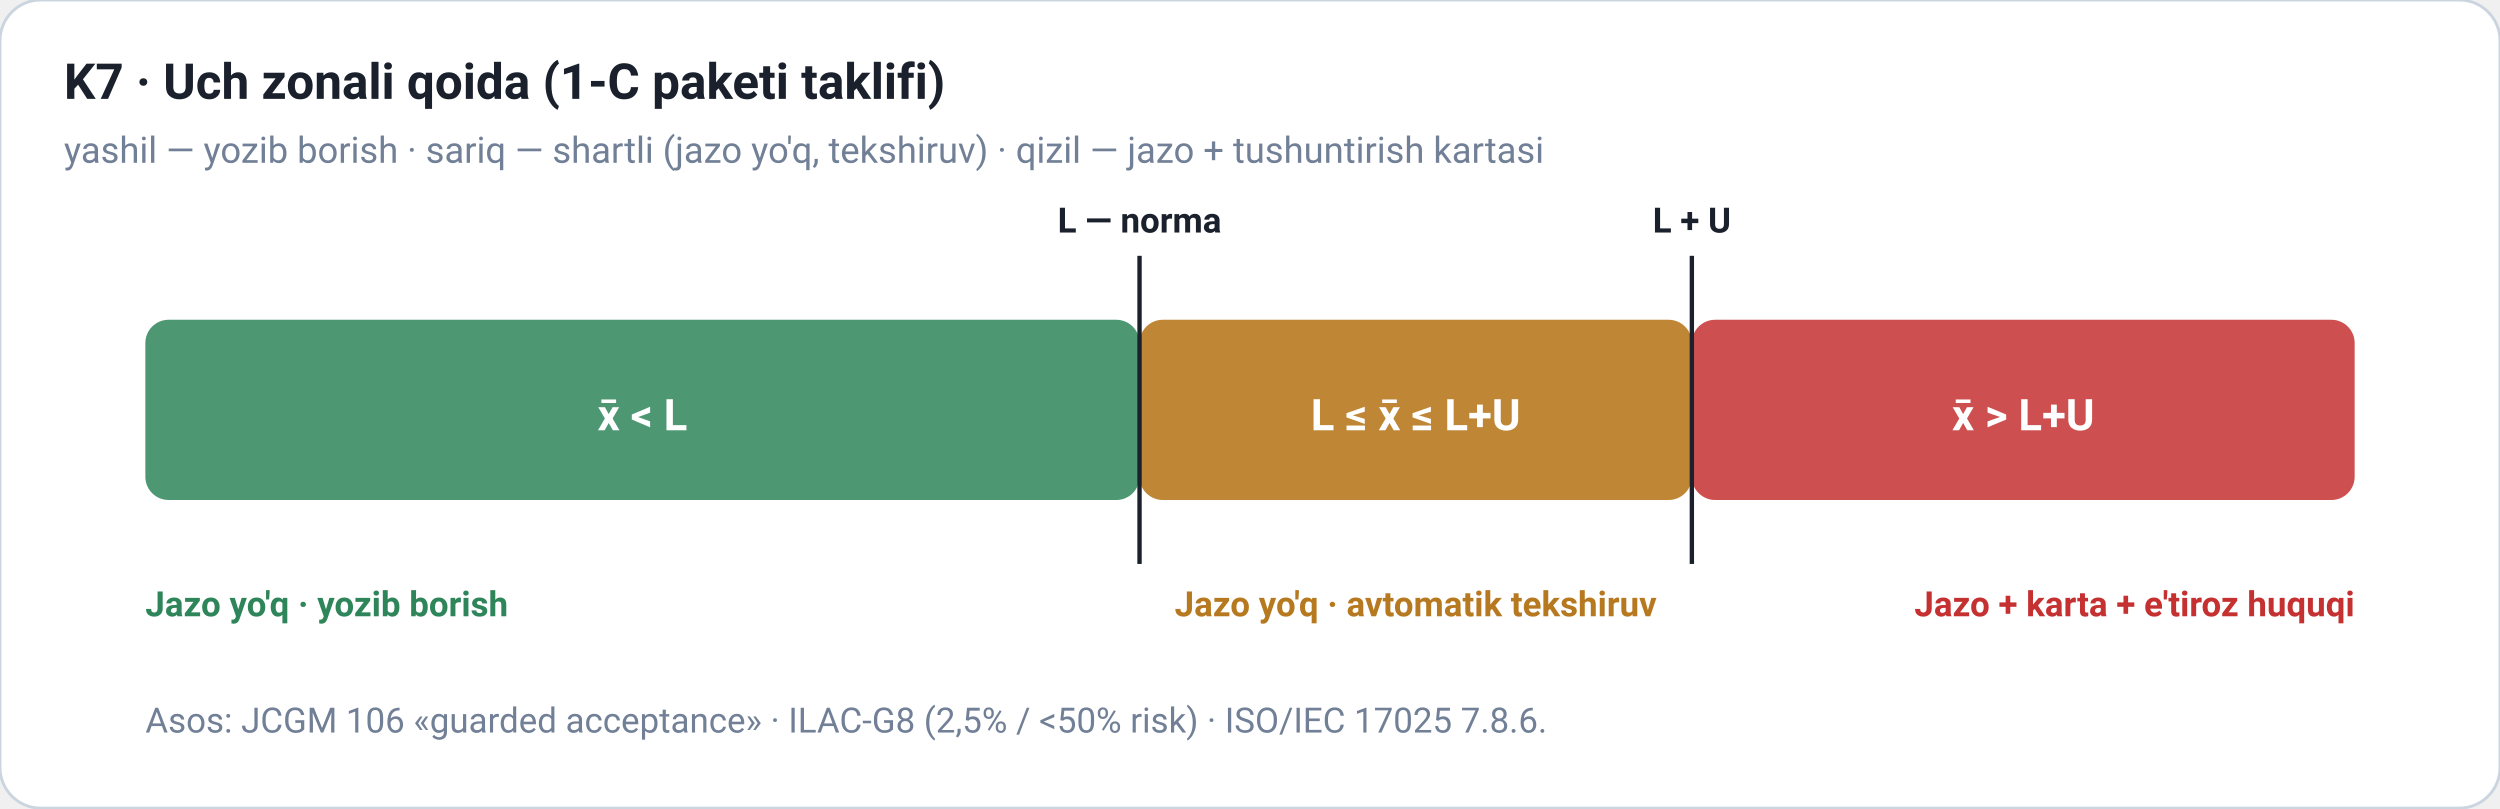
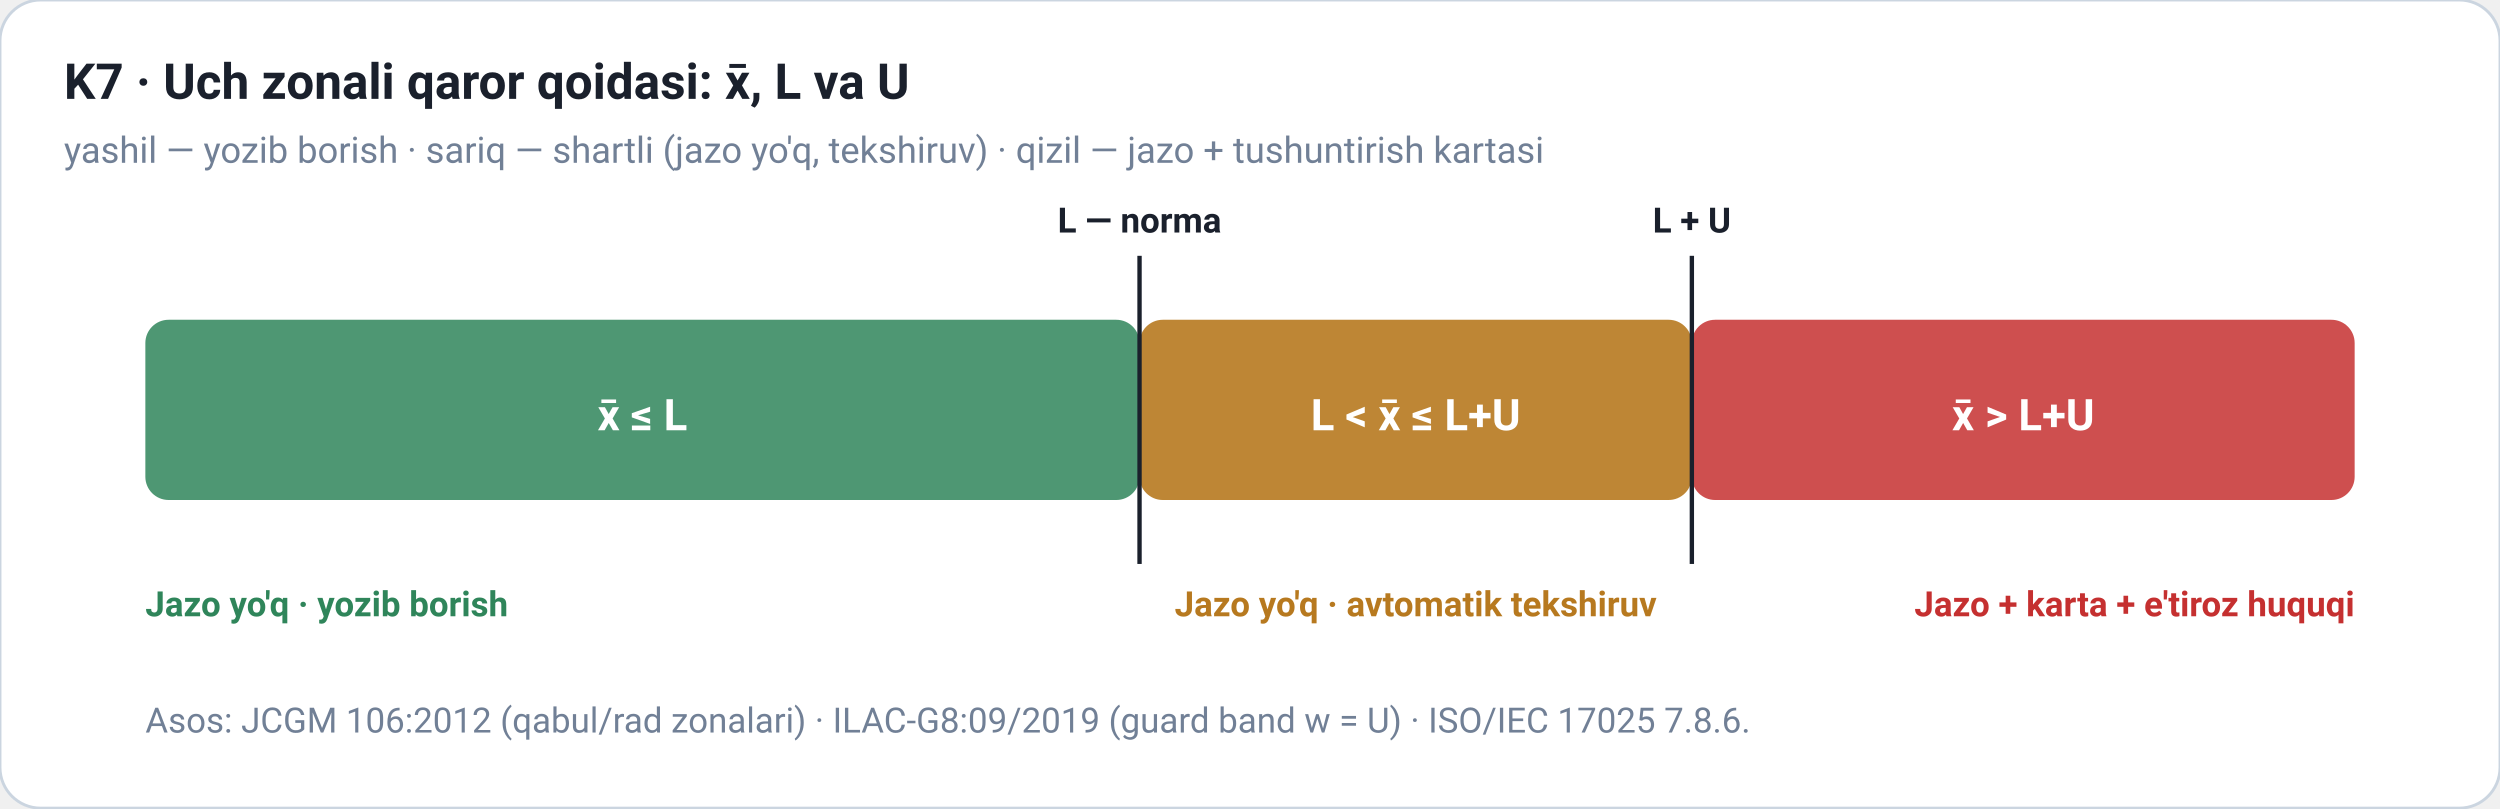
<svg xmlns="http://www.w3.org/2000/svg" viewBox="0 0 860 278" width="100%" role="img" aria-label="Uch zonali qaror qoidasi" font-family="system-ui,-apple-system,Segoe UI,Roboto,Arial,sans-serif">
  <rect width="860" height="278" rx="14" fill="#ffffff" />
  <rect width="860" height="278" rx="14" fill="none" stroke="#cbd5e0" />
-   <text x="22" y="34" font-size="17" fill="#1a202c" text-anchor="start" font-weight="700">K7 · Uch zonali qoida (1-C paketi taklifi)</text>
+   <text x="22" y="34" font-size="17" fill="#1a202c" text-anchor="start" font-weight="700">K7 · Uch zonali qaror qoidasi: x̄, L va U</text>
  <text x="22" y="56" font-size="12.5" fill="#718096" text-anchor="start" font-weight="400">yashil — yozib borish · sariq — shartli (jazo yo'q, tekshiruv) · qizil — jazo + tushuntirish kartasi</text>
  <rect x="50.0" y="110.0" width="342.0" height="62.0" rx="8" fill="#2f855a" opacity="0.85" />
  <rect x="392.0" y="110.0" width="190.0" height="62.0" rx="8" fill="#b7791f" opacity="0.9" />
  <rect x="582.0" y="110.0" width="228.0" height="62.0" rx="8" fill="#c53030" opacity="0.85" />
-   <text x="221.0" y="148" font-size="15" fill="#ffffff" text-anchor="middle" font-weight="700">x̄ &lt; L</text>
-   <text x="487.0" y="148" font-size="15" fill="#ffffff" text-anchor="middle" font-weight="700">L ≤ x̄ ≤ L+U</text>
+   <text x="221.0" y="148" font-size="15" fill="#ffffff" text-anchor="middle" font-weight="700">x̄ ≤ L</text>
+   <text x="487.0" y="148" font-size="15" fill="#ffffff" text-anchor="middle" font-weight="700">L &lt; x̄ ≤ L+U</text>
  <text x="696.0" y="148" font-size="15" fill="#ffffff" text-anchor="middle" font-weight="700">x̄ &gt; L+U</text>
  <line x1="392.0" y1="88.0" x2="392.0" y2="194.0" stroke="#1a202c" stroke-width="1.5" />
  <line x1="582.0" y1="88.0" x2="582.0" y2="194.0" stroke="#1a202c" stroke-width="1.5" />
  <text x="392.0" y="80" font-size="12" fill="#1a202c" text-anchor="middle" font-weight="600">L — norma</text>
  <text x="582.0" y="80" font-size="12" fill="#1a202c" text-anchor="middle" font-weight="600">L + U</text>
  <text x="50" y="212" font-size="12" fill="#2f855a" text-anchor="start" font-weight="600">Jazo yo'q · yozib borish</text>
  <text x="487.0" y="212" font-size="12" fill="#b7791f" text-anchor="middle" font-weight="600">Jazo yo'q · avtomatik tekshiruv</text>
  <text x="810" y="212" font-size="12" fill="#c53030" text-anchor="end" font-weight="600">Jazo + karta + e'tiroz huquqi</text>
-   <text x="50" y="252" font-size="12" fill="#718096" text-anchor="start" font-weight="400">Asos: JCGM 106 «guarded acceptance» · ILAC-G8 (2,5% / &lt;50% risk) · ISO/IEC 17025 7.8.6.</text>
+   <text x="50" y="252" font-size="12" fill="#718096" text-anchor="start" font-weight="400">Asos: JCGM 106:2012 (qabul/rad zonalari) · ILAC-G8:09/2019 (guard band w = U) · ISO/IEC 17025 7.8.6.</text>
</svg>
